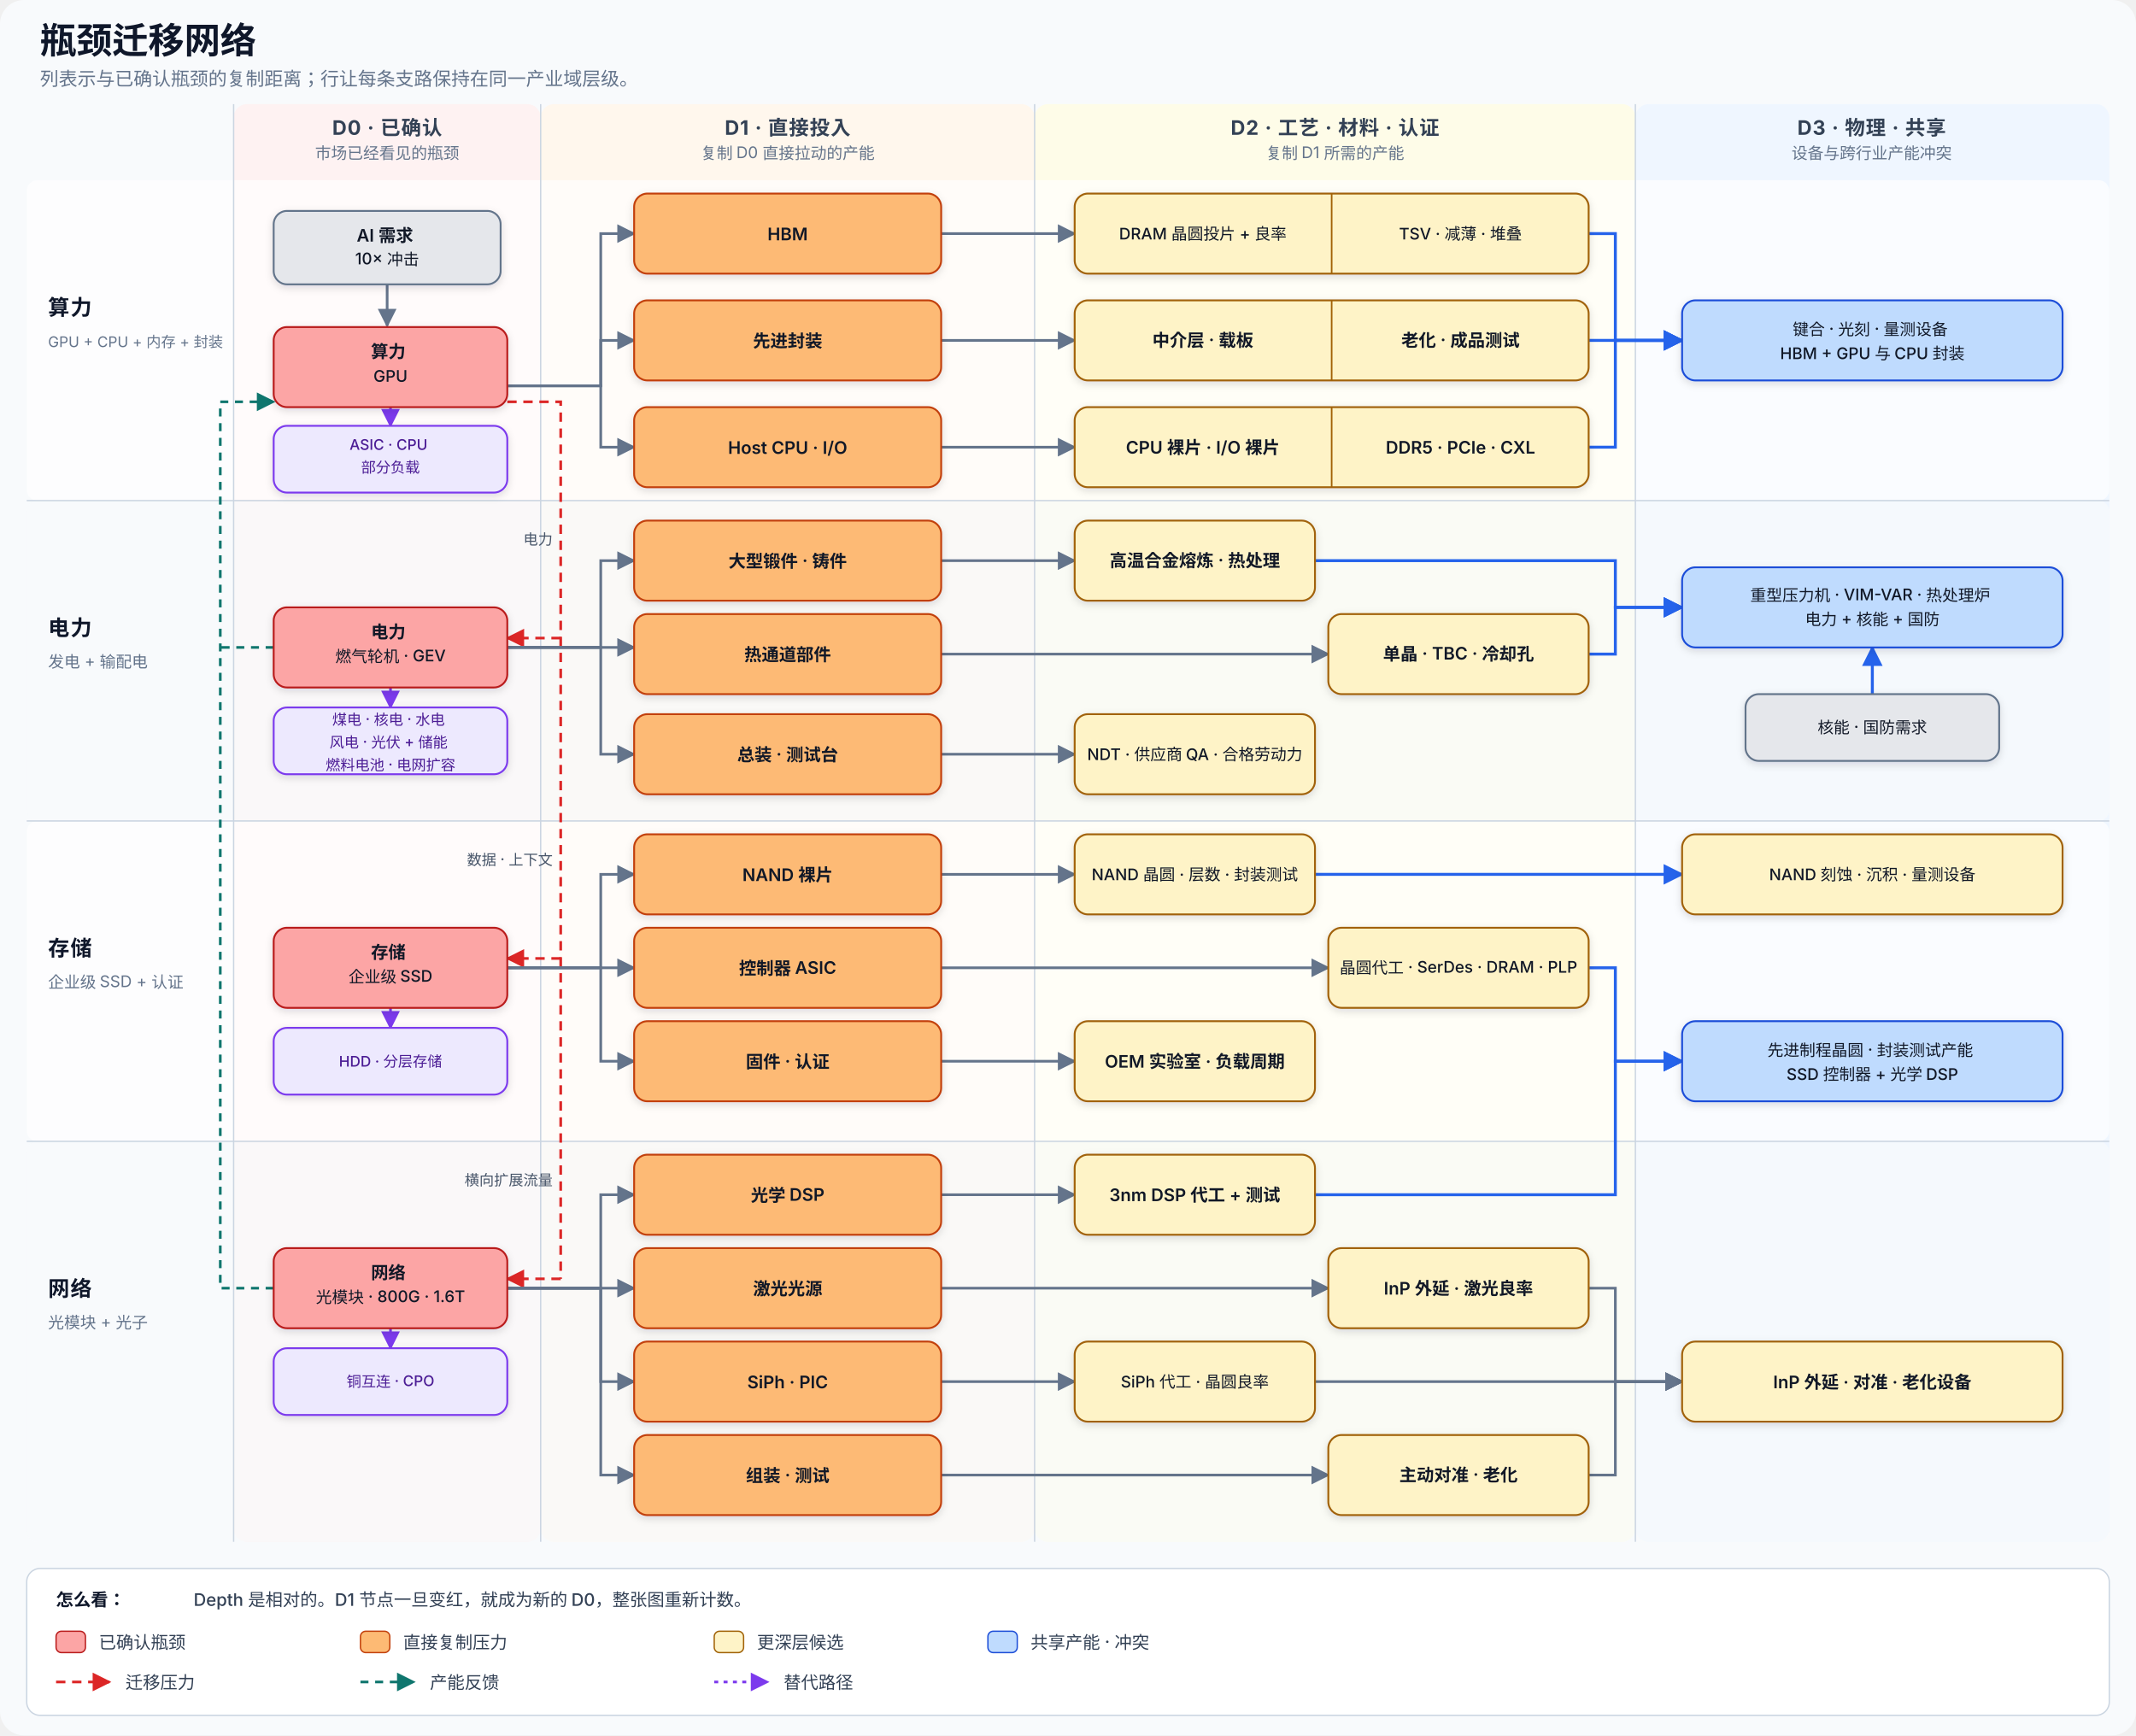
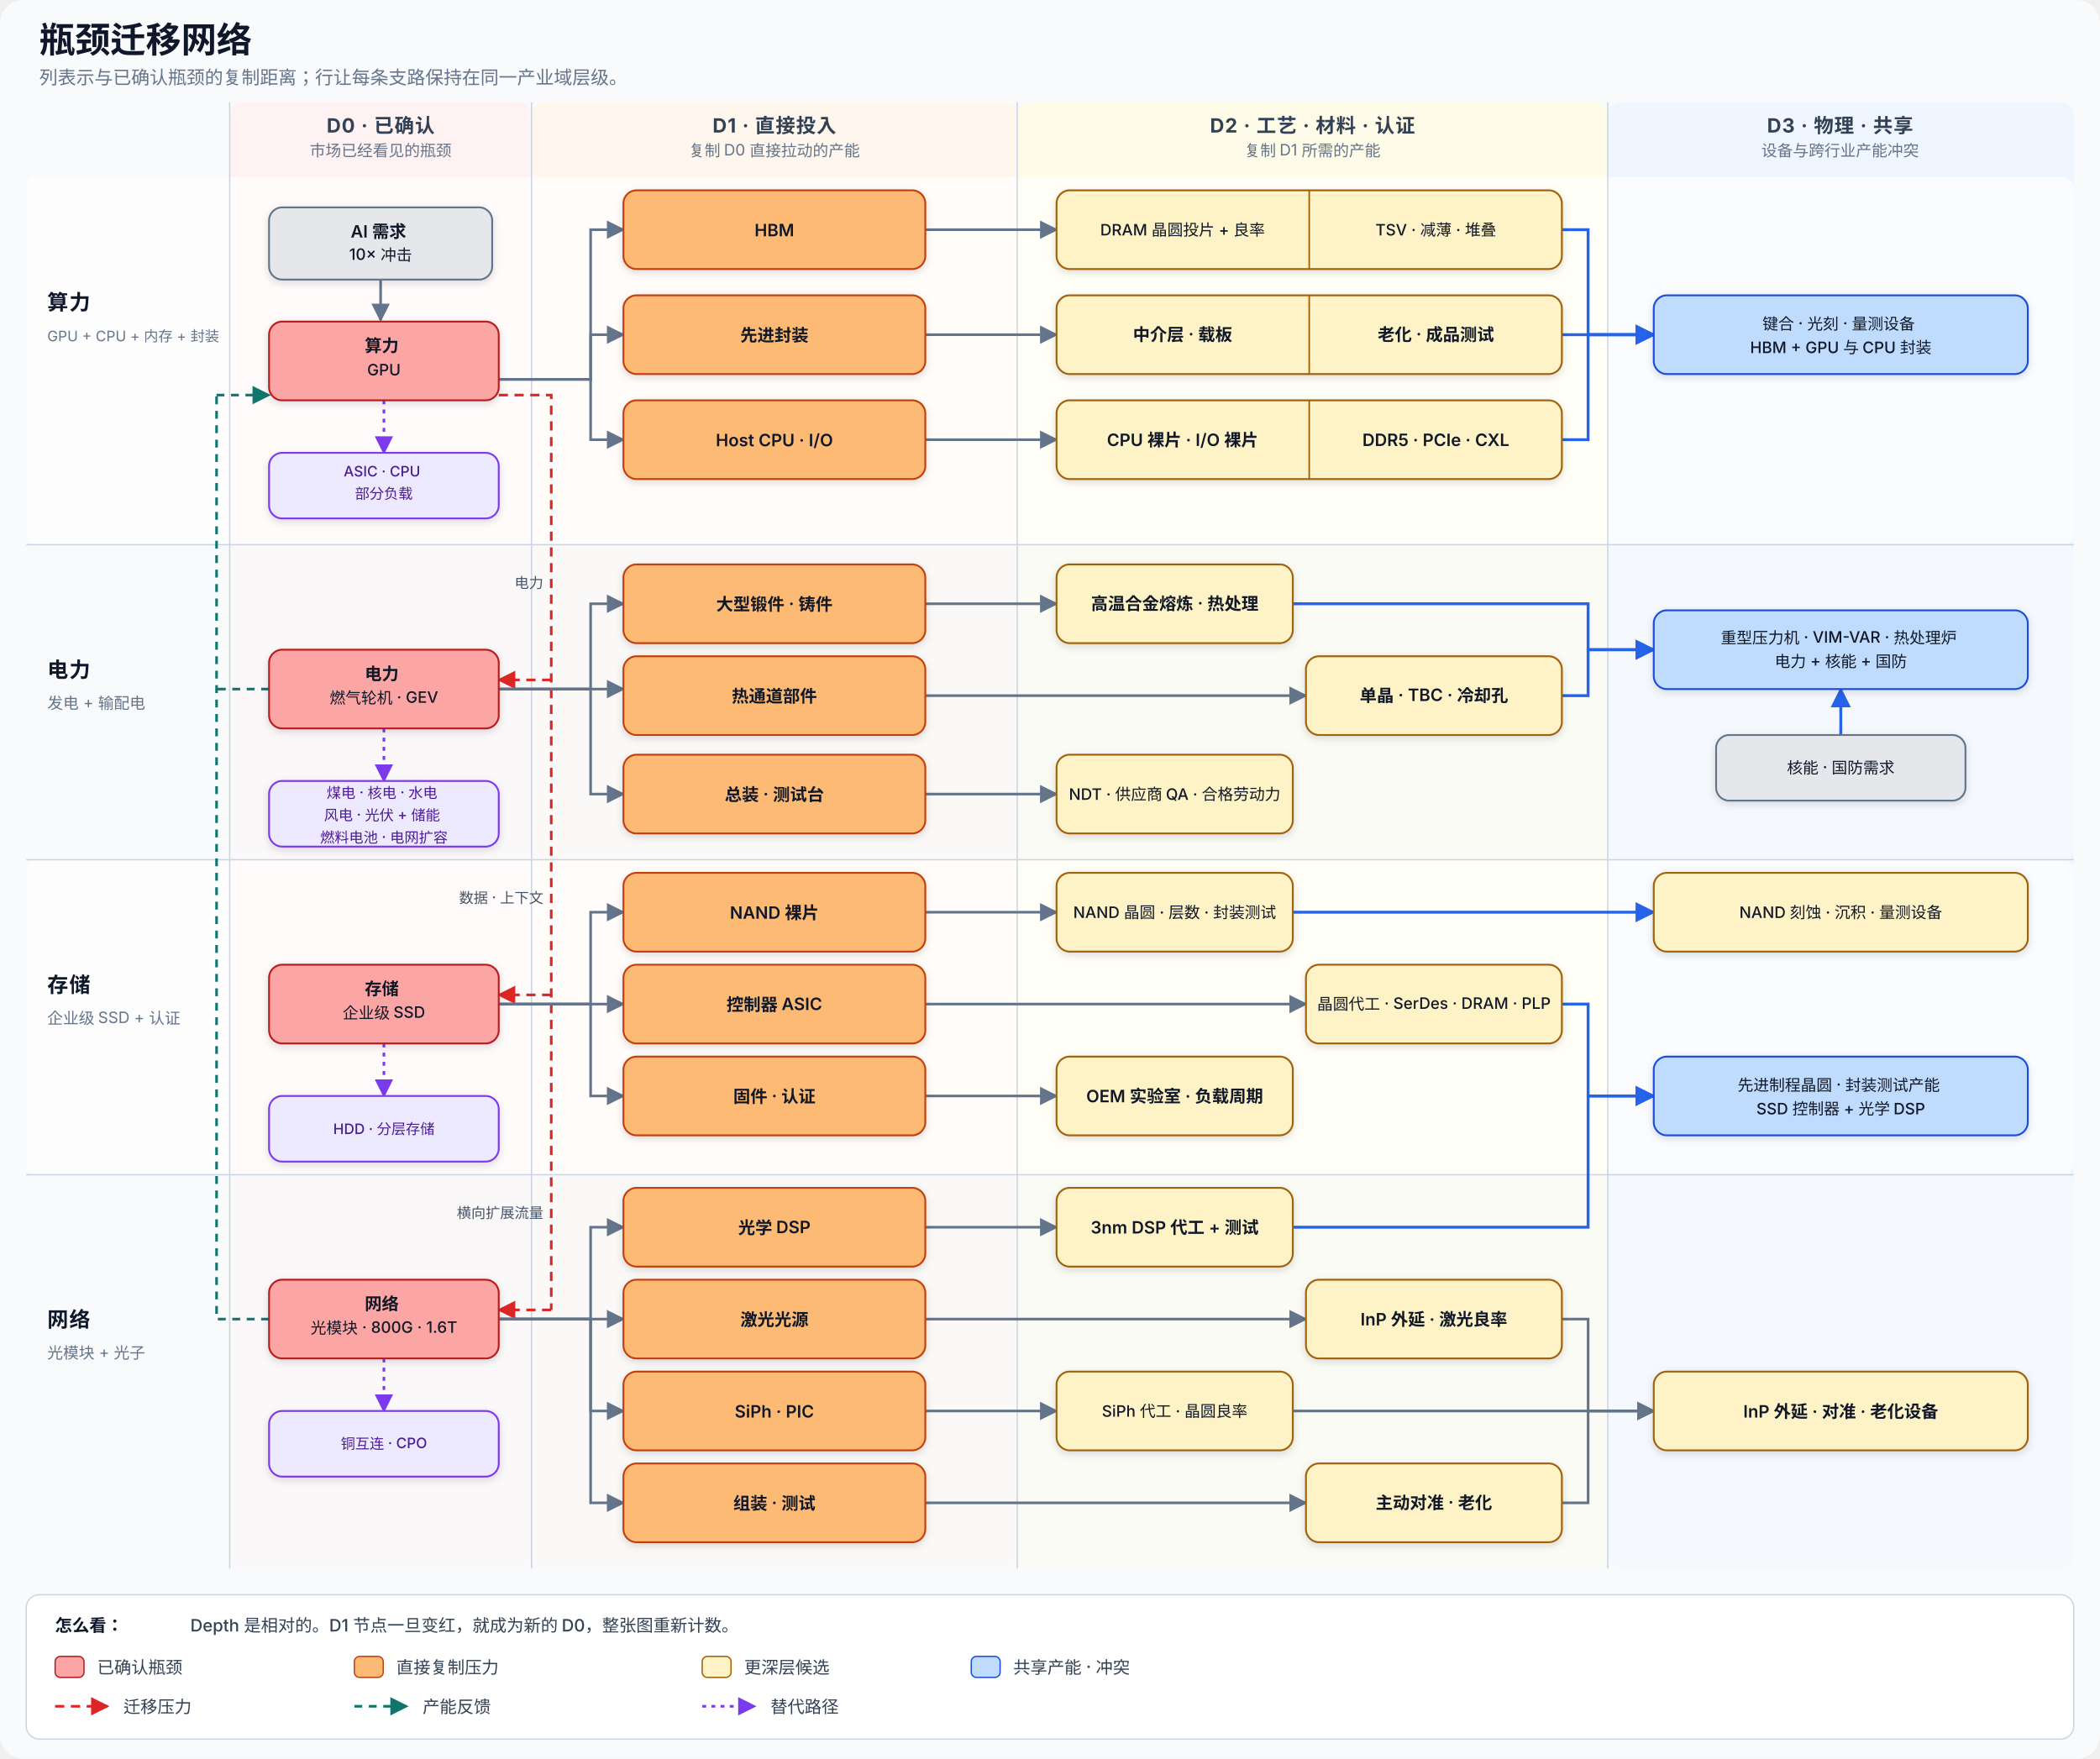
- <svg xmlns="http://www.w3.org/2000/svg" width="1600" height="1300" viewBox="0 0 1600 1300" role="img" aria-labelledby="title desc">
+ <svg xmlns="http://www.w3.org/2000/svg" width="1600" height="1340" viewBox="0 0 1600 1340" role="img" aria-labelledby="title desc">
  <defs>
    <filter id="shadow" x="-20%" y="-20%" width="140%" height="140%">
      <feDropShadow dx="0" dy="2" stdDeviation="3" flood-color="#0f172a" flood-opacity="0.14" />
    </filter>
    <marker id="arrow" viewBox="0 0 10 10" refX="9" refY="5" markerWidth="7" markerHeight="7" orient="auto-start-reverse">
      <path d="M 0 0 L 10 5 L 0 10 z" fill="#64748b" />
    </marker>
    <marker id="arrow-red" viewBox="0 0 10 10" refX="9" refY="5" markerWidth="7" markerHeight="7" orient="auto-start-reverse">
      <path d="M 0 0 L 10 5 L 0 10 z" fill="#dc2626" />
    </marker>
    <marker id="arrow-blue" viewBox="0 0 10 10" refX="9" refY="5" markerWidth="7" markerHeight="7" orient="auto-start-reverse">
      <path d="M 0 0 L 10 5 L 0 10 z" fill="#2563eb" />
    </marker>
    <marker id="arrow-teal" viewBox="0 0 10 10" refX="9" refY="5" markerWidth="7" markerHeight="7" orient="auto-start-reverse">
      <path d="M 0 0 L 10 5 L 0 10 z" fill="#0f766e" />
    </marker>
    <marker id="arrow-purple" viewBox="0 0 10 10" refX="9" refY="5" markerWidth="7" markerHeight="7" orient="auto-start-reverse">
      <path d="M 0 0 L 10 5 L 0 10 z" fill="#7c3aed" />
    </marker>
    <style>
      .canvas { fill: #f8fafc; }
      .grid { stroke: #cbd5e1; stroke-width: 1; }
      .lane-a { fill: #ffffff; }
      .lane-b { fill: #f8fafc; }
      .depth-0 { fill: #fef2f2; }
      .depth-1 { fill: #fff7ed; }
      .depth-2 { fill: #fefce8; }
      .depth-3 { fill: #eff6ff; }
      .title { font: 700 27px -apple-system, BlinkMacSystemFont, "Segoe UI", sans-serif; fill: #0f172a; }
      .subtitle { font: 400 14px -apple-system, BlinkMacSystemFont, "Segoe UI", sans-serif; fill: #64748b; }
      .depth-label { font: 700 15px -apple-system, BlinkMacSystemFont, "Segoe UI", sans-serif; fill: #334155; letter-spacing: 0.6px; }
      .depth-note { font: 400 12px -apple-system, BlinkMacSystemFont, "Segoe UI", sans-serif; fill: #64748b; }
      .lane-label { font: 700 16px -apple-system, BlinkMacSystemFont, "Segoe UI", sans-serif; fill: #0f172a; letter-spacing: 0.8px; }
      .lane-note { font: 400 12px -apple-system, BlinkMacSystemFont, "Segoe UI", sans-serif; fill: #64748b; }
      .lane-note-compact { font-size: 11px; }
      .node { stroke: #64748b; stroke-width: 1.4; rx: 10; filter: url(#shadow); }
      .confirmed { fill: #fca5a5; stroke: #b91c1c; }
      .direct { fill: #fdba74; stroke: #c2410c; }
      .candidate { fill: #fef3c7; stroke: #a16207; }
      .shared { fill: #bfdbfe; stroke: #1d4ed8; }
      .context { fill: #e5e7eb; stroke: #64748b; }
      .substitute { fill: #ede9fe; stroke: #7c3aed; }
      .node-text { font: 600 13px -apple-system, BlinkMacSystemFont, "Segoe UI", sans-serif; fill: #111827; text-anchor: middle; }
      .node-small { font: 500 12px -apple-system, BlinkMacSystemFont, "Segoe UI", sans-serif; fill: #111827; text-anchor: middle; }
      .substitute-text { font: 500 11px -apple-system, BlinkMacSystemFont, "Segoe UI", sans-serif; fill: #4c1d95; text-anchor: middle; }
      .node-center { dominant-baseline: middle; }
      .edge { fill: none; stroke: #64748b; stroke-width: 2; marker-end: url(#arrow); }
      .pressure { fill: none; stroke: #dc2626; stroke-width: 2; stroke-dasharray: 7 5; marker-end: url(#arrow-red); }
      .pressure-trunk { fill: none; stroke: #dc2626; stroke-width: 2; stroke-dasharray: 7 5; }
      .shared-edge { fill: none; stroke: #2563eb; stroke-width: 2.2; marker-end: url(#arrow-blue); }
      .feedback { fill: none; stroke: #0f766e; stroke-width: 2; stroke-dasharray: 6 5; marker-end: url(#arrow-teal); }
      .feedback-trunk { fill: none; stroke: #0f766e; stroke-width: 2; stroke-dasharray: 6 5; }
      .substitution { fill: none; stroke: #7c3aed; stroke-width: 2; stroke-dasharray: 3 4; marker-end: url(#arrow-purple); }
      .edge-label { font: 500 11px -apple-system, BlinkMacSystemFont, "Segoe UI", sans-serif; fill: #475569; }
      .legend { font: 500 13px -apple-system, BlinkMacSystemFont, "Segoe UI", sans-serif; fill: #334155; }
      .legend-strong { font: 700 13px -apple-system, BlinkMacSystemFont, "Segoe UI", sans-serif; fill: #0f172a; }
    </style>
  </defs>
-   <rect class="canvas" width="1600" height="1300" rx="18" />
+   <rect class="canvas" width="1600" height="1340" rx="18" />
  <text class="title" x="30" y="40">瓶颈迁移网络</text>
  <text class="subtitle" x="30" y="64">列表示与已确认瓶颈的复制距离；行让每条支路保持在同一产业域层级。</text>
-   <rect class="depth-0" x="175" y="78" width="230" height="1077" rx="10" />
-   <rect class="depth-1" x="405" y="78" width="370" height="1077" rx="10" />
-   <rect class="depth-2" x="775" y="78" width="450" height="1077" rx="10" />
-   <rect class="depth-3" x="1225" y="78" width="355" height="1077" rx="10" />
+   <rect class="depth-0" x="175" y="78" width="230" height="1117" rx="10" />
+   <rect class="depth-1" x="405" y="78" width="370" height="1117" rx="10" />
+   <rect class="depth-2" x="775" y="78" width="450" height="1117" rx="10" />
+   <rect class="depth-3" x="1225" y="78" width="355" height="1117" rx="10" />
  <text class="depth-label" x="290" y="101" text-anchor="middle">D0 · 已确认</text>
  <text class="depth-note" x="290" y="119" text-anchor="middle">市场已经看见的瓶颈</text>
  <text class="depth-label" x="590" y="101" text-anchor="middle">D1 · 直接投入</text>
  <text class="depth-note" x="590" y="119" text-anchor="middle">复制 D0 直接拉动的产能</text>
  <text class="depth-label" x="1000" y="101" text-anchor="middle">D2 · 工艺 · 材料 · 认证</text>
  <text class="depth-note" x="1000" y="119" text-anchor="middle">复制 D1 所需的产能</text>
  <text class="depth-label" x="1402" y="101" text-anchor="middle">D3 · 物理 · 共享</text>
  <text class="depth-note" x="1402" y="119" text-anchor="middle">设备与跨行业产能冲突</text>
-   <rect class="lane-a" x="20" y="135" width="1560" height="240" rx="8" opacity="0.66" />
-   <rect class="lane-b" x="20" y="375" width="1560" height="240" rx="8" opacity="0.66" />
-   <rect class="lane-a" x="20" y="615" width="1560" height="240" rx="8" opacity="0.66" />
-   <rect class="lane-b" x="20" y="855" width="1560" height="300" rx="8" opacity="0.66" />
-   <line class="grid" x1="20" y1="375" x2="1580" y2="375" />
-   <line class="grid" x1="20" y1="615" x2="1580" y2="615" />
-   <line class="grid" x1="20" y1="855" x2="1580" y2="855" />
-   <line class="grid" x1="175" y1="78" x2="175" y2="1155" />
-   <line class="grid" x1="405" y1="78" x2="405" y2="1155" />
-   <line class="grid" x1="775" y1="78" x2="775" y2="1155" />
-   <line class="grid" x1="1225" y1="78" x2="1225" y2="1155" />
+   <rect class="lane-a" x="20" y="135" width="1560" height="280" rx="8" opacity="0.66" />
+   <rect class="lane-b" x="20" y="415" width="1560" height="240" rx="8" opacity="0.66" />
+   <rect class="lane-a" x="20" y="655" width="1560" height="240" rx="8" opacity="0.66" />
+   <rect class="lane-b" x="20" y="895" width="1560" height="300" rx="8" opacity="0.66" />
+   <line class="grid" x1="20" y1="415" x2="1580" y2="415" />
+   <line class="grid" x1="20" y1="655" x2="1580" y2="655" />
+   <line class="grid" x1="20" y1="895" x2="1580" y2="895" />
+   <line class="grid" x1="175" y1="78" x2="175" y2="1195" />
+   <line class="grid" x1="405" y1="78" x2="405" y2="1195" />
+   <line class="grid" x1="775" y1="78" x2="775" y2="1195" />
+   <line class="grid" x1="1225" y1="78" x2="1225" y2="1195" />
  <text class="lane-label" x="36" y="236">算力</text>
  <text class="lane-note lane-note-compact" x="36" y="260">GPU + CPU + 内存 + 封装</text>
-   <text class="lane-label" x="36" y="476">电力</text>
-   <text class="lane-note" x="36" y="500">发电 + 输配电</text>
-   <text class="lane-label" x="36" y="716">存储</text>
-   <text class="lane-note" x="36" y="740">企业级 SSD + 认证</text>
-   <text class="lane-label" x="36" y="971">网络</text>
-   <text class="lane-note" x="36" y="995">光模块 + 光子</text>
+   <text class="lane-label" x="36" y="516">电力</text>
+   <text class="lane-note" x="36" y="540">发电 + 输配电</text>
+   <text class="lane-label" x="36" y="756">存储</text>
+   <text class="lane-note" x="36" y="780">企业级 SSD + 认证</text>
+   <text class="lane-label" x="36" y="1011">网络</text>
+   <text class="lane-note" x="36" y="1035">光模块 + 光子</text>
  <path class="edge" d="M290 213 V244" />
-   <path class="pressure-trunk" d="M380 301 H420 V958" />
-   <path class="pressure" d="M420 478 H380" />
-   <path class="pressure" d="M420 718 H380" />
-   <path class="pressure" d="M420 958 H380" />
-   <text class="edge-label" x="414" y="408" text-anchor="end">电力</text>
-   <text class="edge-label" x="414" y="648" text-anchor="end">数据 · 上下文</text>
-   <text class="edge-label" x="414" y="888" text-anchor="end">横向扩展流量</text>
-   <path class="feedback-trunk" d="M205 485 H165 M205 965 H165 V301" />
+   <path class="pressure-trunk" d="M380 301 H420 V998" />
+   <path class="pressure" d="M420 518 H380" />
+   <path class="pressure" d="M420 758 H380" />
+   <path class="pressure" d="M420 998 H380" />
+   <text class="edge-label" x="414" y="448" text-anchor="end">电力</text>
+   <text class="edge-label" x="414" y="688" text-anchor="end">数据 · 上下文</text>
+   <text class="edge-label" x="414" y="928" text-anchor="end">横向扩展流量</text>
+   <path class="feedback-trunk" d="M205 525 H165 M205 1005 H165 V301" />
  <path class="feedback" d="M165 301 H205" />
-   <path class="substitution" d="M292.5 305 V319" />
-   <path class="substitution" d="M292.5 515 V530" />
-   <path class="substitution" d="M292.5 755 V770" />
-   <path class="substitution" d="M292.5 995 V1010" />
+   <path class="substitution" d="M292.5 305 V345" />
+   <path class="substitution" d="M292.5 555 V595" />
+   <path class="substitution" d="M292.5 795 V835" />
+   <path class="substitution" d="M292.5 1035 V1075" />
  <path class="edge" d="M380 289 H450 V175 H475" />
  <path class="edge" d="M380 289 H450 V255 H475" />
  <path class="edge" d="M380 289 H450 V335 H475" />
  <path class="edge" d="M705 175 H805" />
  <path class="edge" d="M705 255 H805" />
  <path class="edge" d="M705 335 H805" />
  <path class="shared-edge" d="M1190 175 H1210 V255 H1260" />
  <path class="shared-edge" d="M1190 255 H1260" />
  <path class="shared-edge" d="M1190 335 H1210 V255 H1260" />
-   <path class="edge" d="M380 485 H450 V420 H475" />
-   <path class="edge" d="M380 485 H475" />
-   <path class="edge" d="M380 485 H450 V565 H475" />
-   <path class="edge" d="M705 420 H805" />
-   <path class="edge" d="M705 490 H995" />
-   <path class="edge" d="M705 565 H805" />
-   <path class="shared-edge" d="M985 420 H1210 V455 H1260" />
-   <path class="shared-edge" d="M1190 490 H1210 V455 H1260" />
-   <path class="shared-edge" d="M1402.5 520 V485" />
-   <path class="edge" d="M380 725 H450 V655 H475" />
-   <path class="edge" d="M380 725 H475" />
-   <path class="edge" d="M380 725 H450 V795 H475" />
-   <path class="edge" d="M705 655 H805" />
-   <path class="edge" d="M705 725 H995" />
-   <path class="edge" d="M705 795 H805" />
-   <path class="shared-edge" d="M985 655 H1260" />
-   <path class="shared-edge" d="M1190 725 H1210 V795 H1260" />
-   <path class="edge" d="M380 965 H450 V895 H475" />
-   <path class="edge" d="M380 965 H475" />
-   <path class="edge" d="M380 965 H450 V1035 H475" />
-   <path class="edge" d="M380 965 H450 V1105 H475" />
-   <path class="edge" d="M705 895 H805" />
-   <path class="edge" d="M705 965 H995" />
-   <path class="edge" d="M705 1035 H805" />
-   <path class="edge" d="M705 1105 H995" />
-   <path class="shared-edge" d="M985 895 H1210 V795 H1260" />
-   <path class="edge" d="M1190 965 H1210 V1035 H1260" />
-   <path class="edge" d="M985 1035 H1260" />
-   <path class="edge" d="M1190 1105 H1210 V1035 H1260" />
+   <g transform="translate(0 40)">
+     <path class="edge" d="M380 485 H450 V420 H475" />
+     <path class="edge" d="M380 485 H475" />
+     <path class="edge" d="M380 485 H450 V565 H475" />
+     <path class="edge" d="M705 420 H805" />
+     <path class="edge" d="M705 490 H995" />
+     <path class="edge" d="M705 565 H805" />
+     <path class="shared-edge" d="M985 420 H1210 V455 H1260" />
+     <path class="shared-edge" d="M1190 490 H1210 V455 H1260" />
+     <path class="shared-edge" d="M1402.5 520 V485" />
+   </g>
+   <g transform="translate(0 40)">
+     <path class="edge" d="M380 725 H450 V655 H475" />
+     <path class="edge" d="M380 725 H475" />
+     <path class="edge" d="M380 725 H450 V795 H475" />
+     <path class="edge" d="M705 655 H805" />
+     <path class="edge" d="M705 725 H995" />
+     <path class="edge" d="M705 795 H805" />
+     <path class="shared-edge" d="M985 655 H1260" />
+     <path class="shared-edge" d="M1190 725 H1210 V795 H1260" />
+   </g>
+   <g transform="translate(0 40)">
+     <path class="edge" d="M380 965 H450 V895 H475" />
+     <path class="edge" d="M380 965 H475" />
+     <path class="edge" d="M380 965 H450 V1035 H475" />
+     <path class="edge" d="M380 965 H450 V1105 H475" />
+     <path class="edge" d="M705 895 H805" />
+     <path class="edge" d="M705 965 H995" />
+     <path class="edge" d="M705 1035 H805" />
+     <path class="edge" d="M705 1105 H995" />
+     <path class="shared-edge" d="M985 895 H1210 V795 H1260" />
+     <path class="edge" d="M1190 965 H1210 V1035 H1260" />
+     <path class="edge" d="M985 1035 H1260" />
+     <path class="edge" d="M1190 1105 H1210 V1035 H1260" />
+   </g>
  <rect class="node context" x="205" y="158" width="170" height="55" />
  <text class="node-text" x="290" y="181">
    <tspan x="290">AI 需求</tspan>
    <tspan class="node-small" x="290" dy="17">10× 冲击</tspan>
  </text>
  <rect class="node confirmed" x="205" y="245" width="175" height="60" />
  <text class="node-text" x="292.5" y="268">
    <tspan x="292.5">算力</tspan>
    <tspan class="node-small" x="292.5" dy="18">GPU</tspan>
  </text>
-   <rect class="node substitute" x="205" y="319" width="175" height="50" />
+   <rect class="node substitute" x="205" y="345" width="175" height="50" />
  <text class="substitute-text" x="292.5">
-     <tspan x="292.5" y="337">ASIC · CPU</tspan>
-     <tspan x="292.5" y="354">部分负载</tspan>
-   </text>
-   <rect class="node confirmed" x="205" y="455" width="175" height="60" />
-   <text class="node-text" x="292.5" y="478">
-     <tspan x="292.5">电力</tspan>
-     <tspan class="node-small" x="292.5" dy="18">燃气轮机 · GEV</tspan>
-   </text>
-   <rect class="node substitute" x="205" y="530" width="175" height="50" />
-   <text class="substitute-text" x="292.5">
-     <tspan x="292.5" y="543">煤电 · 核电 · 水电</tspan>
-     <tspan x="292.5" y="560">风电 · 光伏 + 储能</tspan>
-     <tspan x="292.5" y="577">燃料电池 · 电网扩容</tspan>
-   </text>
-   <rect class="node confirmed" x="205" y="695" width="175" height="60" />
-   <text class="node-text" x="292.5" y="718">
-     <tspan x="292.5">存储</tspan>
-     <tspan class="node-small" x="292.5" dy="18">企业级 SSD</tspan>
-   </text>
-   <rect class="node substitute" x="205" y="770" width="175" height="50" />
-   <text class="substitute-text node-center" x="292.5" y="795">HDD · 分层存储</text>
-   <rect class="node confirmed" x="205" y="935" width="175" height="60" />
-   <text class="node-text" x="292.5" y="958">
-     <tspan x="292.5">网络</tspan>
-     <tspan class="node-small" x="292.5" dy="18">光模块 · 800G · 1.6T</tspan>
-   </text>
-   <rect class="node substitute" x="205" y="1010" width="175" height="50" />
-   <text class="substitute-text node-center" x="292.5" y="1035">铜互连 · CPO</text>
+     <tspan x="292.5" y="363">ASIC · CPU</tspan>
+     <tspan x="292.5" y="380">部分负载</tspan>
+   </text>
+   <g transform="translate(0 40)">
+     <rect class="node confirmed" x="205" y="455" width="175" height="60" />
+     <text class="node-text" x="292.5" y="478">
+       <tspan x="292.5">电力</tspan>
+       <tspan class="node-small" x="292.5" dy="18">燃气轮机 · GEV</tspan>
+     </text>
+     <rect class="node substitute" x="205" y="555" width="175" height="50" />
+     <text class="substitute-text" x="292.5">
+       <tspan x="292.5" y="568">煤电 · 核电 · 水电</tspan>
+       <tspan x="292.5" y="585">风电 · 光伏 + 储能</tspan>
+       <tspan x="292.5" y="602">燃料电池 · 电网扩容</tspan>
+     </text>
+     <rect class="node confirmed" x="205" y="695" width="175" height="60" />
+     <text class="node-text" x="292.5" y="718">
+       <tspan x="292.5">存储</tspan>
+       <tspan class="node-small" x="292.5" dy="18">企业级 SSD</tspan>
+     </text>
+     <rect class="node substitute" x="205" y="795" width="175" height="50" />
+     <text class="substitute-text node-center" x="292.5" y="820">HDD · 分层存储</text>
+     <rect class="node confirmed" x="205" y="935" width="175" height="60" />
+     <text class="node-text" x="292.5" y="958">
+       <tspan x="292.5">网络</tspan>
+       <tspan class="node-small" x="292.5" dy="18">光模块 · 800G · 1.6T</tspan>
+     </text>
+     <rect class="node substitute" x="205" y="1035" width="175" height="50" />
+     <text class="substitute-text node-center" x="292.5" y="1060">铜互连 · CPO</text>
+   </g>
  <rect class="node direct" x="475" y="145" width="230" height="60" />
  <text class="node-text" x="590" y="180">HBM</text>
  <rect class="node direct" x="475" y="225" width="230" height="60" />
  <text class="node-text" x="590" y="260">先进封装</text>
  <rect class="node direct" x="475" y="305" width="230" height="60" />
  <text class="node-text" x="590" y="340">Host CPU · I/O</text>
-   <rect class="node direct" x="475" y="390" width="230" height="60" />
-   <text class="node-text" x="590" y="425">大型锻件 · 铸件</text>
-   <rect class="node direct" x="475" y="460" width="230" height="60" />
-   <text class="node-text" x="590" y="495">热通道部件</text>
-   <rect class="node direct" x="475" y="535" width="230" height="60" />
-   <text class="node-text" x="590" y="570">总装 · 测试台</text>
-   <rect class="node direct" x="475" y="625" width="230" height="60" />
-   <text class="node-text" x="590" y="660">NAND 裸片</text>
-   <rect class="node direct" x="475" y="695" width="230" height="60" />
-   <text class="node-text" x="590" y="730">控制器 ASIC</text>
-   <rect class="node direct" x="475" y="765" width="230" height="60" />
-   <text class="node-text" x="590" y="800">固件 · 认证</text>
-   <rect class="node direct" x="475" y="865" width="230" height="60" />
-   <text class="node-text" x="590" y="900">光学 DSP</text>
-   <rect class="node direct" x="475" y="935" width="230" height="60" />
-   <text class="node-text" x="590" y="970">激光光源</text>
-   <rect class="node direct" x="475" y="1005" width="230" height="60" />
-   <text class="node-text" x="590" y="1040">SiPh · PIC</text>
-   <rect class="node direct" x="475" y="1075" width="230" height="60" />
-   <text class="node-text" x="590" y="1110">组装 · 测试</text>
+   <g transform="translate(0 40)">
+     <rect class="node direct" x="475" y="390" width="230" height="60" />
+     <text class="node-text" x="590" y="425">大型锻件 · 铸件</text>
+     <rect class="node direct" x="475" y="460" width="230" height="60" />
+     <text class="node-text" x="590" y="495">热通道部件</text>
+     <rect class="node direct" x="475" y="535" width="230" height="60" />
+     <text class="node-text" x="590" y="570">总装 · 测试台</text>
+     <rect class="node direct" x="475" y="625" width="230" height="60" />
+     <text class="node-text" x="590" y="660">NAND 裸片</text>
+     <rect class="node direct" x="475" y="695" width="230" height="60" />
+     <text class="node-text" x="590" y="730">控制器 ASIC</text>
+     <rect class="node direct" x="475" y="765" width="230" height="60" />
+     <text class="node-text" x="590" y="800">固件 · 认证</text>
+     <rect class="node direct" x="475" y="865" width="230" height="60" />
+     <text class="node-text" x="590" y="900">光学 DSP</text>
+     <rect class="node direct" x="475" y="935" width="230" height="60" />
+     <text class="node-text" x="590" y="970">激光光源</text>
+     <rect class="node direct" x="475" y="1005" width="230" height="60" />
+     <text class="node-text" x="590" y="1040">SiPh · PIC</text>
+     <rect class="node direct" x="475" y="1075" width="230" height="60" />
+     <text class="node-text" x="590" y="1110">组装 · 测试</text>
+   </g>
  <rect class="node candidate" x="805" y="145" width="385" height="60" />
  <line x1="997.5" y1="145" x2="997.5" y2="205" stroke="#a16207" stroke-width="1.2" />
  <text class="node-small node-center" x="901" y="175">DRAM 晶圆投片 + 良率</text>
  <text class="node-small node-center" x="1094" y="175">TSV · 减薄 · 堆叠</text>
  <rect class="node candidate" x="805" y="225" width="385" height="60" />
  <line x1="997.5" y1="225" x2="997.5" y2="285" stroke="#a16207" stroke-width="1.2" />
  <text class="node-text node-center" x="901" y="255">中介层 · 载板</text>
  <text class="node-text node-center" x="1094" y="255">老化 · 成品测试</text>
  <rect class="node candidate" x="805" y="305" width="385" height="60" />
  <line x1="997.5" y1="305" x2="997.5" y2="365" stroke="#a16207" stroke-width="1.2" />
  <text class="node-text node-center" x="901" y="335">CPU 裸片 · I/O 裸片</text>
  <text class="node-text node-center" x="1094" y="335">DDR5 · PCIe · CXL</text>
-   <rect class="node candidate" x="805" y="390" width="180" height="60" />
-   <text class="node-text node-center" x="895" y="420">高温合金熔炼 · 热处理</text>
-   <rect class="node candidate" x="995" y="460" width="195" height="60" />
-   <text class="node-text node-center" x="1092.5" y="490">单晶 · TBC · 冷却孔</text>
-   <rect class="node candidate" x="805" y="535" width="180" height="60" />
-   <text class="node-small node-center" x="895" y="565">NDT · 供应商 QA · 合格劳动力</text>
-   <rect class="node candidate" x="805" y="625" width="180" height="60" />
-   <text class="node-small node-center" x="895" y="655">NAND 晶圆 · 层数 · 封装测试</text>
-   <rect class="node candidate" x="995" y="695" width="195" height="60" />
-   <text class="node-small node-center" x="1092.5" y="725">晶圆代工 · SerDes · DRAM · PLP</text>
-   <rect class="node candidate" x="805" y="765" width="180" height="60" />
-   <text class="node-text node-center" x="895" y="795">OEM 实验室 · 负载周期</text>
-   <rect class="node candidate" x="805" y="865" width="180" height="60" />
-   <text class="node-text node-center" x="895" y="895">3nm DSP 代工 + 测试</text>
-   <rect class="node candidate" x="995" y="935" width="195" height="60" />
-   <text class="node-text node-center" x="1092.5" y="965">InP 外延 · 激光良率</text>
-   <rect class="node candidate" x="805" y="1005" width="180" height="60" />
-   <text class="node-small node-center" x="895" y="1035">SiPh 代工 · 晶圆良率</text>
-   <rect class="node candidate" x="995" y="1075" width="195" height="60" />
-   <text class="node-text node-center" x="1092.5" y="1105">主动对准 · 老化</text>
+   <g transform="translate(0 40)">
+     <rect class="node candidate" x="805" y="390" width="180" height="60" />
+     <text class="node-text node-center" x="895" y="420">高温合金熔炼 · 热处理</text>
+     <rect class="node candidate" x="995" y="460" width="195" height="60" />
+     <text class="node-text node-center" x="1092.5" y="490">单晶 · TBC · 冷却孔</text>
+     <rect class="node candidate" x="805" y="535" width="180" height="60" />
+     <text class="node-small node-center" x="895" y="565">NDT · 供应商 QA · 合格劳动力</text>
+     <rect class="node candidate" x="805" y="625" width="180" height="60" />
+     <text class="node-small node-center" x="895" y="655">NAND 晶圆 · 层数 · 封装测试</text>
+     <rect class="node candidate" x="995" y="695" width="195" height="60" />
+     <text class="node-small node-center" x="1092.5" y="725">晶圆代工 · SerDes · DRAM · PLP</text>
+     <rect class="node candidate" x="805" y="765" width="180" height="60" />
+     <text class="node-text node-center" x="895" y="795">OEM 实验室 · 负载周期</text>
+     <rect class="node candidate" x="805" y="865" width="180" height="60" />
+     <text class="node-text node-center" x="895" y="895">3nm DSP 代工 + 测试</text>
+     <rect class="node candidate" x="995" y="935" width="195" height="60" />
+     <text class="node-text node-center" x="1092.5" y="965">InP 外延 · 激光良率</text>
+     <rect class="node candidate" x="805" y="1005" width="180" height="60" />
+     <text class="node-small node-center" x="895" y="1035">SiPh 代工 · 晶圆良率</text>
+     <rect class="node candidate" x="995" y="1075" width="195" height="60" />
+     <text class="node-text node-center" x="1092.5" y="1105">主动对准 · 老化</text>
+   </g>
  <rect class="node shared" x="1260" y="225" width="285" height="60" />
  <text class="node-small" x="1402.5" y="251">
    <tspan x="1402.5">键合 · 光刻 · 量测设备</tspan>
    <tspan x="1402.5" dy="18">HBM + GPU 与 CPU 封装</tspan>
  </text>
-   <rect class="node shared" x="1260" y="425" width="285" height="60" />
-   <text class="node-small node-center" x="1402.5">
-     <tspan x="1402.5" y="446">重型压力机 · VIM-VAR · 热处理炉</tspan>
-     <tspan x="1402.5" y="464">电力 + 核能 + 国防</tspan>
-   </text>
-   <rect class="node context" x="1307.5" y="520" width="190" height="50" />
-   <text class="node-small node-center" x="1402.5" y="545">核能 · 国防需求</text>
-   <rect class="node candidate" x="1260" y="625" width="285" height="60" />
-   <text class="node-small node-center" x="1402.5" y="655">NAND 刻蚀 · 沉积 · 量测设备</text>
-   <rect class="node shared" x="1260" y="765" width="285" height="60" />
-   <text class="node-small" x="1402.5" y="791">
-     <tspan x="1402.5">先进制程晶圆 · 封装测试产能</tspan>
-     <tspan x="1402.5" dy="18">SSD 控制器 + 光学 DSP</tspan>
-   </text>
-   <rect class="node candidate" x="1260" y="1005" width="285" height="60" />
-   <text class="node-text" x="1402.5" y="1040">InP 外延 · 对准 · 老化设备</text>
-   <rect x="20" y="1175" width="1560" height="110" rx="10" fill="#ffffff" stroke="#cbd5e1" />
-   <text class="legend-strong" x="42" y="1203">怎么看：</text>
-   <text class="legend" x="145" y="1203">Depth 是相对的。D1 节点一旦变红，就成为新的 D0，整张图重新计数。</text>
-   <rect x="42" y="1222" width="22" height="16" rx="4" class="confirmed" />
-   <text class="legend" x="74" y="1235">已确认瓶颈</text>
-   <rect x="270" y="1222" width="22" height="16" rx="4" class="direct" />
-   <text class="legend" x="302" y="1235">直接复制压力</text>
-   <rect x="535" y="1222" width="22" height="16" rx="4" class="candidate" />
-   <text class="legend" x="567" y="1235">更深层候选</text>
-   <rect x="740" y="1222" width="22" height="16" rx="4" class="shared" />
-   <text class="legend" x="772" y="1235">共享产能 · 冲突</text>
-   <line x1="42" y1="1260" x2="82" y2="1260" class="pressure" />
-   <text class="legend" x="94" y="1265">迁移压力</text>
-   <line x1="270" y1="1260" x2="310" y2="1260" class="feedback" />
-   <text class="legend" x="322" y="1265">产能反馈</text>
-   <line x1="535" y1="1260" x2="575" y2="1260" class="substitution" />
-   <text class="legend" x="587" y="1265">替代路径</text>
+   <g transform="translate(0 40)">
+     <rect class="node shared" x="1260" y="425" width="285" height="60" />
+     <text class="node-small node-center" x="1402.5">
+       <tspan x="1402.5" y="446">重型压力机 · VIM-VAR · 热处理炉</tspan>
+       <tspan x="1402.5" y="464">电力 + 核能 + 国防</tspan>
+     </text>
+     <rect class="node context" x="1307.5" y="520" width="190" height="50" />
+     <text class="node-small node-center" x="1402.5" y="545">核能 · 国防需求</text>
+     <rect class="node candidate" x="1260" y="625" width="285" height="60" />
+     <text class="node-small node-center" x="1402.5" y="655">NAND 刻蚀 · 沉积 · 量测设备</text>
+     <rect class="node shared" x="1260" y="765" width="285" height="60" />
+     <text class="node-small" x="1402.5" y="791">
+       <tspan x="1402.5">先进制程晶圆 · 封装测试产能</tspan>
+       <tspan x="1402.5" dy="18">SSD 控制器 + 光学 DSP</tspan>
+     </text>
+     <rect class="node candidate" x="1260" y="1005" width="285" height="60" />
+     <text class="node-text" x="1402.5" y="1040">InP 外延 · 对准 · 老化设备</text>
+   </g>
+   <g transform="translate(0 40)">
+     <rect x="20" y="1175" width="1560" height="110" rx="10" fill="#ffffff" stroke="#cbd5e1" />
+     <text class="legend-strong" x="42" y="1203">怎么看：</text>
+     <text class="legend" x="145" y="1203">Depth 是相对的。D1 节点一旦变红，就成为新的 D0，整张图重新计数。</text>
+     <rect x="42" y="1222" width="22" height="16" rx="4" class="confirmed" />
+     <text class="legend" x="74" y="1235">已确认瓶颈</text>
+     <rect x="270" y="1222" width="22" height="16" rx="4" class="direct" />
+     <text class="legend" x="302" y="1235">直接复制压力</text>
+     <rect x="535" y="1222" width="22" height="16" rx="4" class="candidate" />
+     <text class="legend" x="567" y="1235">更深层候选</text>
+     <rect x="740" y="1222" width="22" height="16" rx="4" class="shared" />
+     <text class="legend" x="772" y="1235">共享产能 · 冲突</text>
+     <line x1="42" y1="1260" x2="82" y2="1260" class="pressure" />
+     <text class="legend" x="94" y="1265">迁移压力</text>
+     <line x1="270" y1="1260" x2="310" y2="1260" class="feedback" />
+     <text class="legend" x="322" y="1265">产能反馈</text>
+     <line x1="535" y1="1260" x2="575" y2="1260" class="substitution" />
+     <text class="legend" x="587" y="1265">替代路径</text>
+   </g>
</svg>
